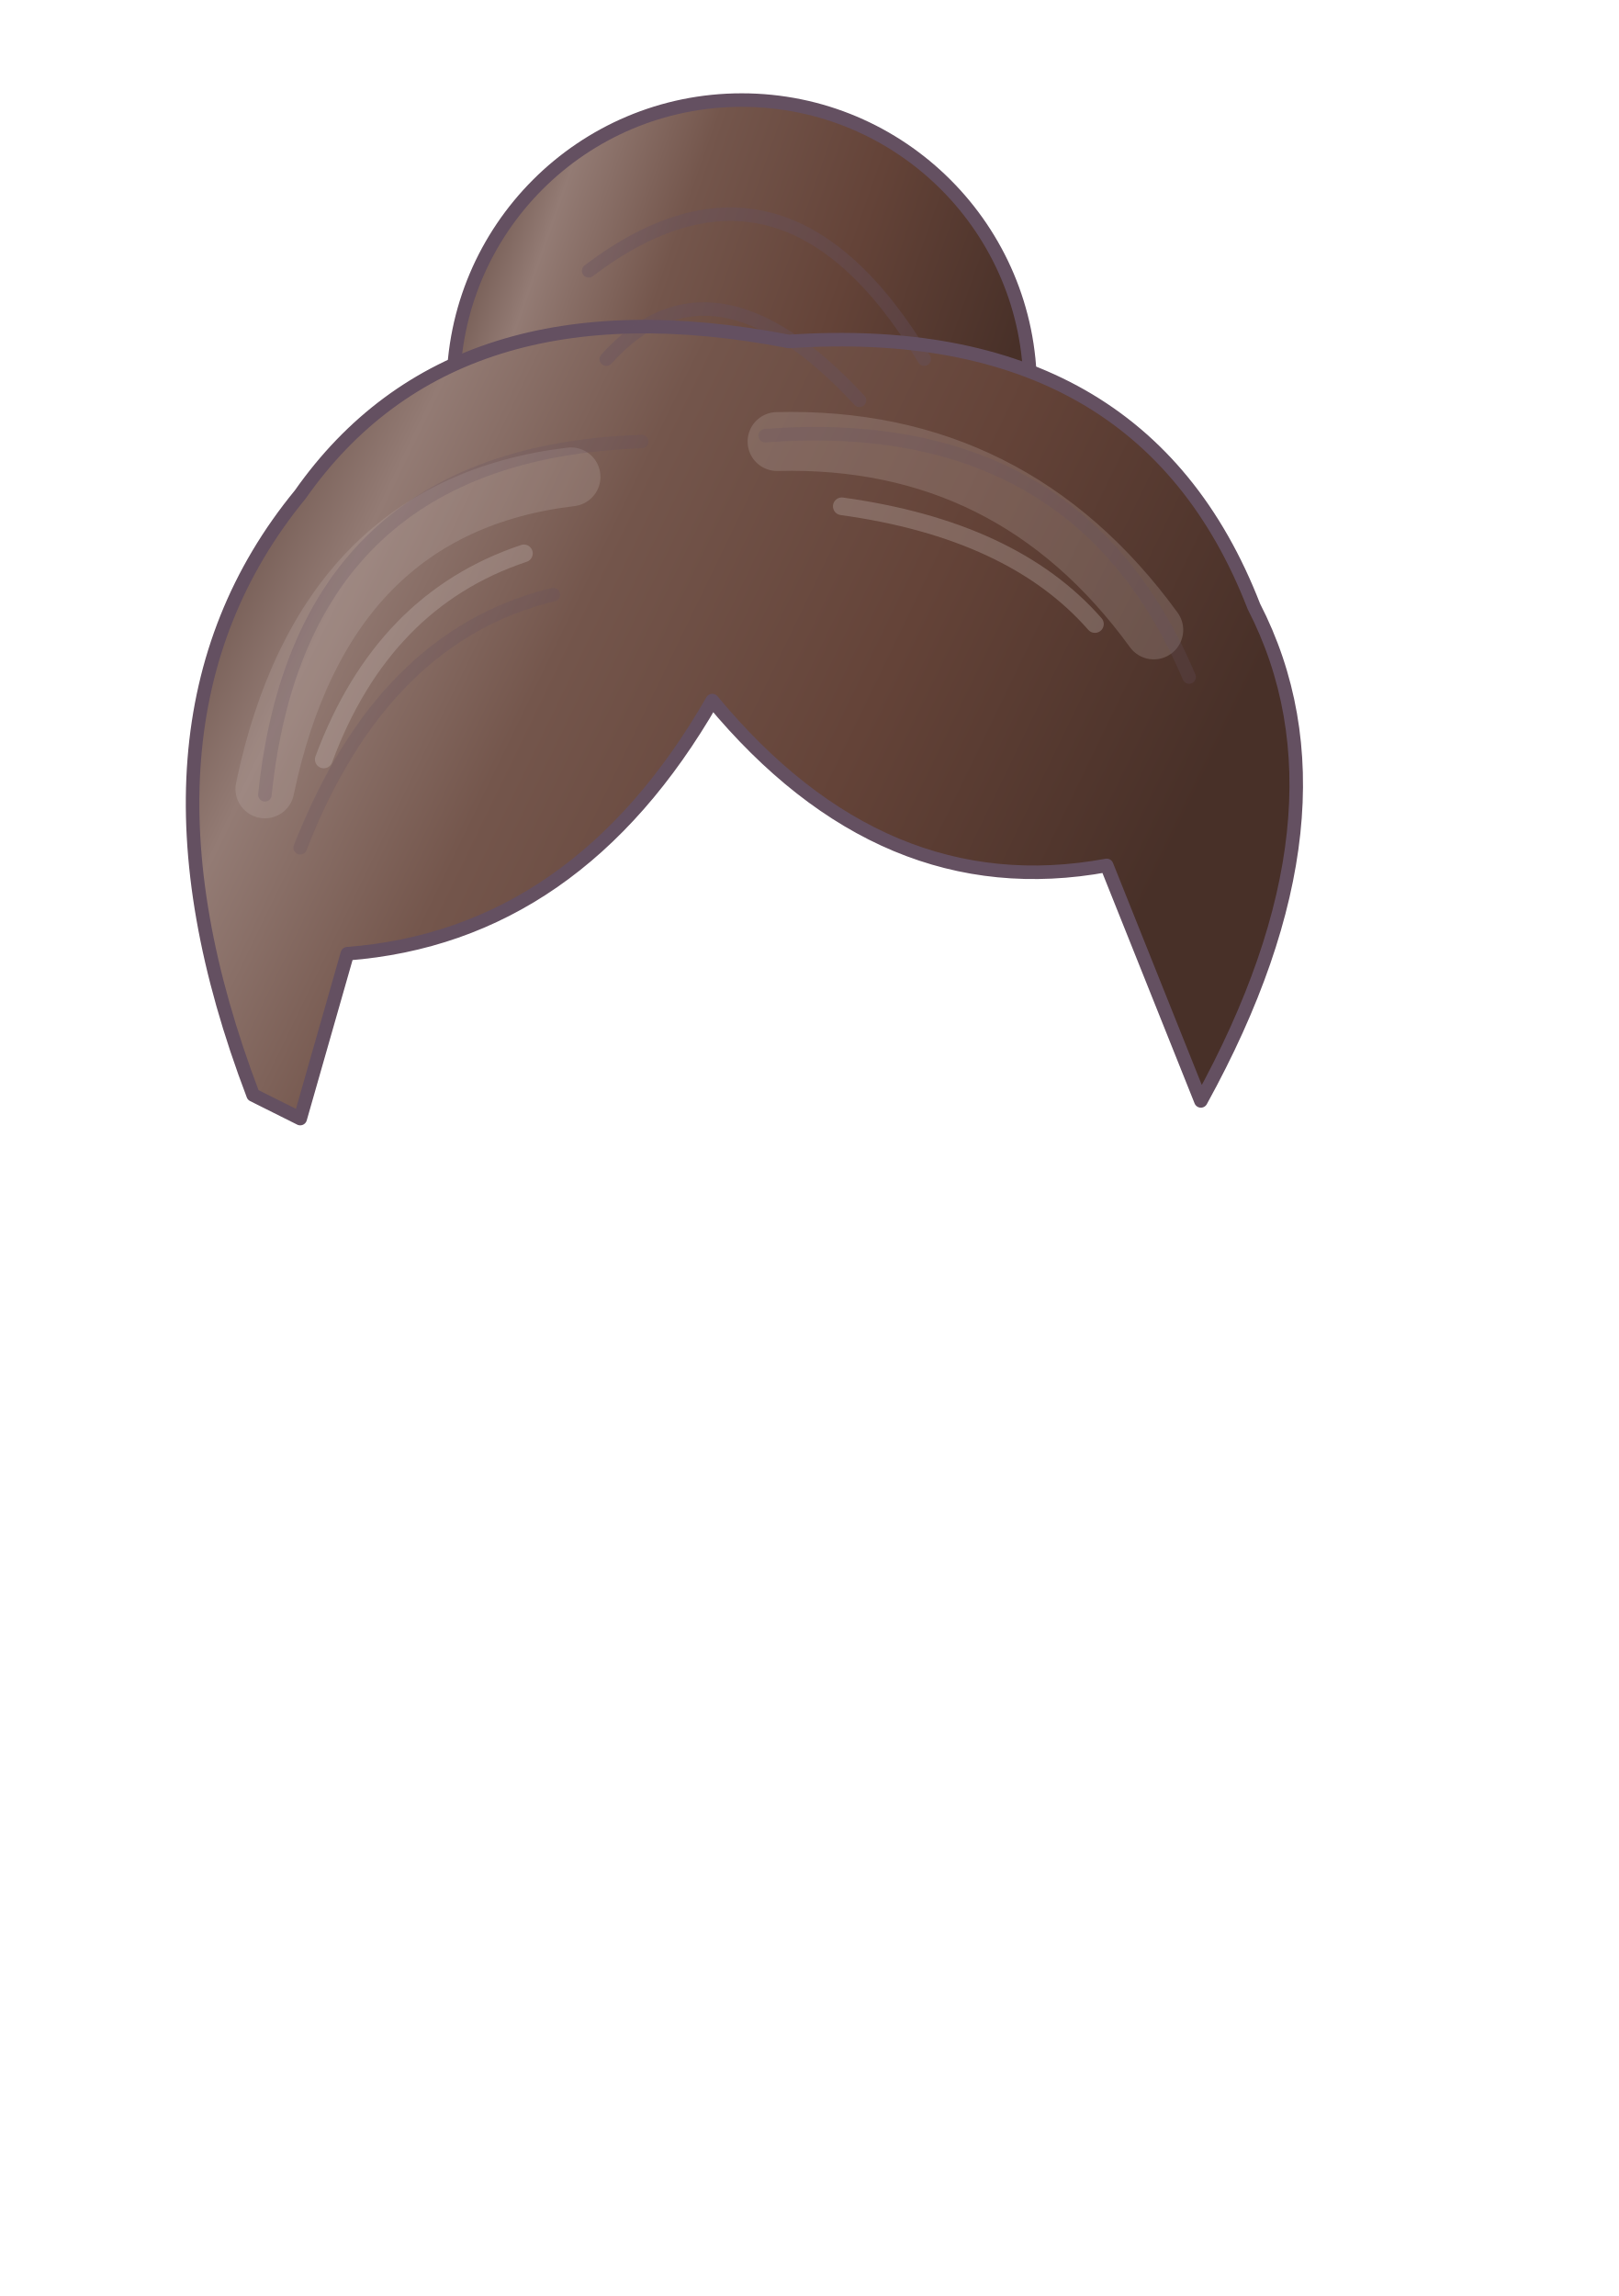
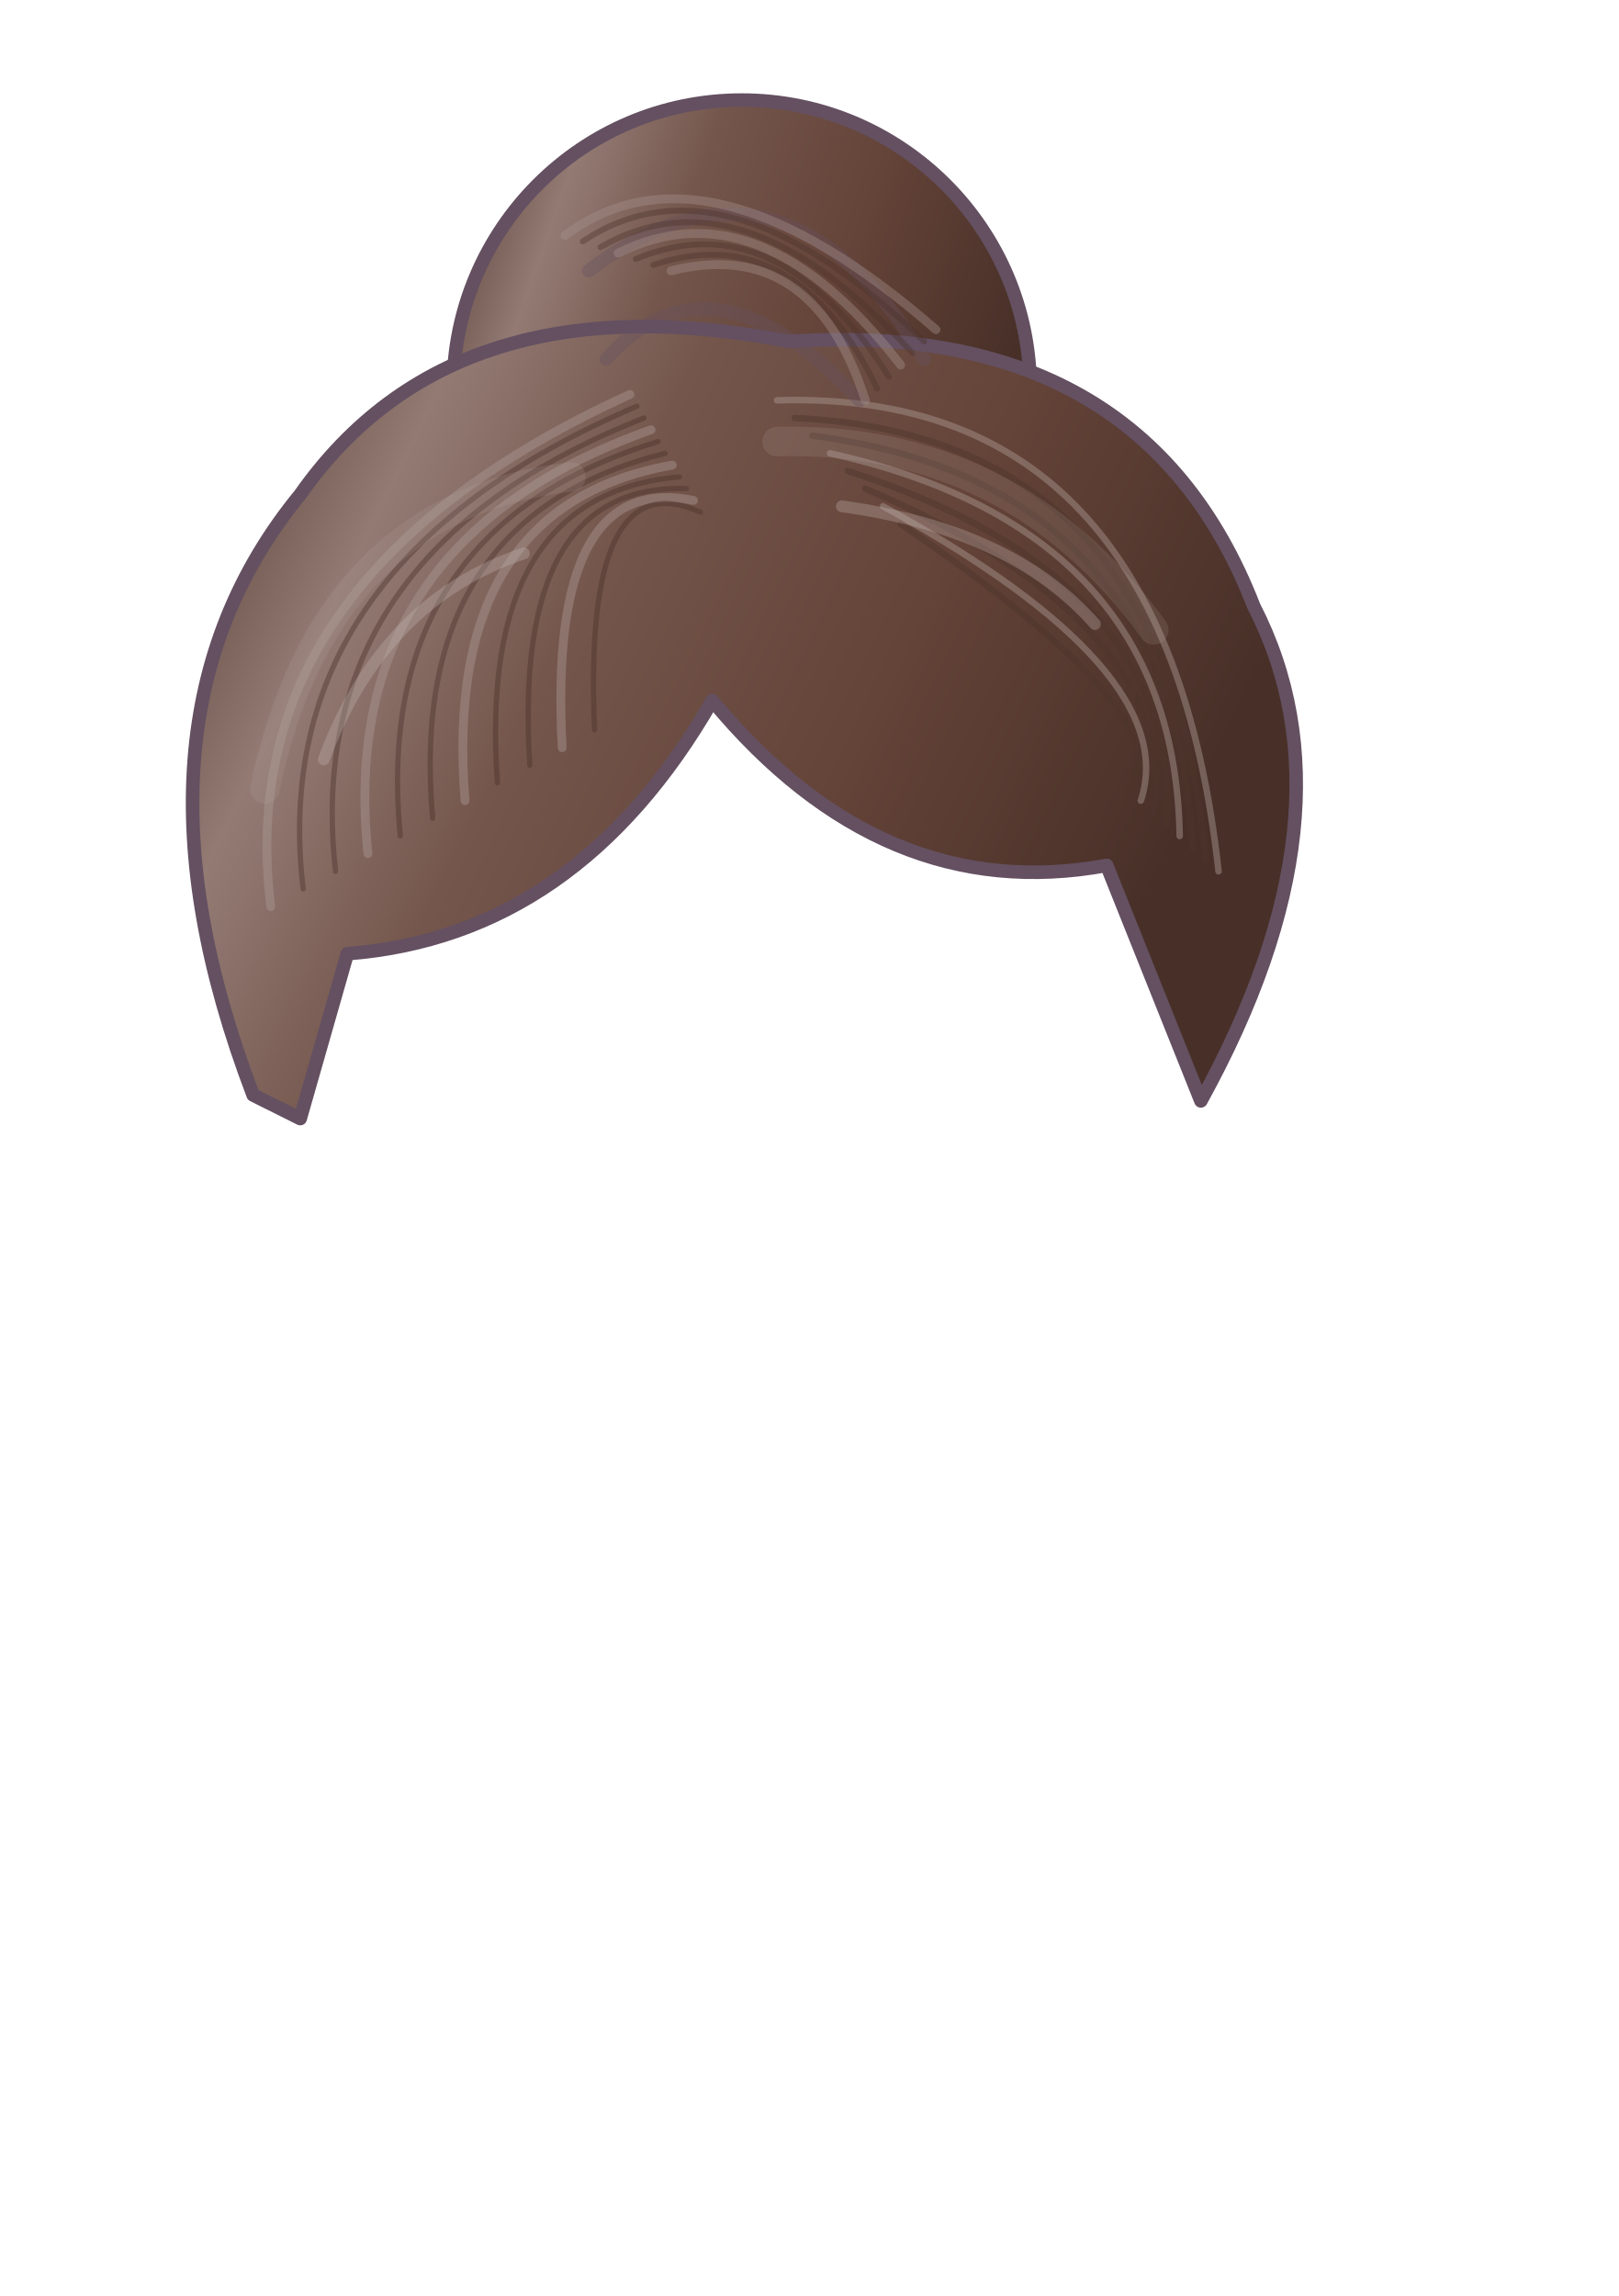
<svg xmlns="http://www.w3.org/2000/svg" width="275" height="390" viewBox="235 45 275 390" fill="none">
  <defs>
-     <linearGradient id="mq80rv0-0" x1="0" y1="0" x2="1" y2=".35">
+     <linearGradient id="mqrovtp-0" x1="0" y1="0" x2="1" y2=".35">
      <stop stop-color="#50362d" />
      <stop offset=".22" stop-color="#937b74" />
      <stop offset=".42" stop-color="#74564c" />
      <stop offset=".7" stop-color="#644338" />
      <stop offset="1" stop-color="#483028" />
    </linearGradient>
  </defs>
  <g stroke="#645061" stroke-width="2.3" stroke-linecap="round" stroke-linejoin="round">
-     <circle cx="361" cy="111" r="49" fill="url(#mq80rv0-0)" />
-     <path d="M278 231 Q254 168 286 129 Q312 92 369 103 Q429 99 448 148 Q466 183 439 232 L423 192 Q385 199 356 164 Q333 204 294 207 L286 235Z" fill="url(#mq80rv0-0)" />
-     <path d="M280 179 Q290 131 332 126 M367 120 Q407 119 431 152" fill="none" stroke="#beb0ab" stroke-width="10" opacity=".25" />
-     <path d="M290 174 Q300 147 324 139 M378 131 Q407 135 421 151" fill="none" stroke="#c9bdb9" stroke-width="3" opacity=".3" />
-     <path d="M280 180 Q286 122 344 120 M365 119 Q418 115 437 160 M286 189 Q300 153 329 146" stroke="#645061" opacity="0.24" />
+     <circle cx="361" cy="111" r="49" fill="url(#mqrovtp-0)" />
+     <path d="M278 231 Q254 168 286 129 Q312 92 369 103 Q429 99 448 148 Q466 183 439 232 L423 192 Q385 199 356 164 Q333 204 294 207 L286 235Z" fill="url(#mqrovtp-0)" />
+     <path d="M281 199 Q274 143 342 112" fill="none" stroke="#ab9994" stroke-width="1.5" opacity=".44" />
+     <path d="M286.5 196 Q280 141 343.2 114" fill="none" stroke="#4c332b" stroke-width="0.9" opacity=".44" />
+     <path d="M292 193 Q286 139 344.4 116" fill="none" stroke="#4c332b" stroke-width="0.9" opacity=".44" />
+     <path d="M297.5 190 Q292 137 345.6 118" fill="none" stroke="#ab9994" stroke-width="1.5" opacity=".44" />
+     <path d="M303 187 Q298 135 346.8 120" fill="none" stroke="#4c332b" stroke-width="0.9" opacity=".44" />
+     <path d="M308.5 184 Q304 133 348 122" fill="none" stroke="#4c332b" stroke-width="0.9" opacity=".44" />
+     <path d="M314 181 Q310 131 349.2 124" fill="none" stroke="#ab9994" stroke-width="1.5" opacity=".44" />
+     <path d="M319.5 178 Q316 129 350.4 126" fill="none" stroke="#4c332b" stroke-width="0.9" opacity=".44" />
+     <path d="M325 175 Q322 127 351.6 128" fill="none" stroke="#4c332b" stroke-width="0.9" opacity=".44" />
+     <path d="M330.5 172 Q328 125 352.8 130" fill="none" stroke="#ab9994" stroke-width="1.5" opacity=".44" />
+     <path d="M336 169 Q334 123 354 132" fill="none" stroke="#4c332b" stroke-width="0.9" opacity=".44" />
+     <path d="M367 113 Q433 111 442 193" fill="none" stroke="#aa9892" stroke-width="1.1" opacity=".46" />
+     <path d="M370 116 Q433.5 119 439.8 191" fill="none" stroke="#4d342b" stroke-width="1.1" opacity=".46" />
+     <path d="M373 119 Q434 127 437.6 189" fill="none" stroke="#4d342b" stroke-width="1.1" opacity=".46" />
+     <path d="M376 122 Q434.5 135 435.4 187" fill="none" stroke="#aa9892" stroke-width="1.1" opacity=".46" />
+     <path d="M379 125 Q435 143 433.2 185" fill="none" stroke="#4d342b" stroke-width="1.1" opacity=".46" />
+     <path d="M382 128 Q435.5 151 431 183" fill="none" stroke="#4d342b" stroke-width="1.1" opacity=".46" />
+     <path d="M385 131 Q436 159 428.8 181" fill="none" stroke="#aa9892" stroke-width="1.1" opacity=".46" />
+     <path d="M388 134 Q436.5 167 426.6 179" fill="none" stroke="#4d342b" stroke-width="1.1" opacity=".46" />
+     <path d="M280 179 Q290 131 332 126 M367 120 Q407 119 431 152" fill="none" stroke="#beb0ab" stroke-width="5" opacity=".15" />
+     <path d="M290 174 Q300 147 324 139 M378 131 Q407 135 421 151" fill="none" stroke="#c9bdb9" stroke-width="2" opacity=".3" />
    <path d="M335 91 Q368 66 392 106 M338 106 Q356 86 381 113" stroke="#645061" opacity="0.35" />
+     <path d="M331 85 Q355 67 394 101" fill="none" stroke="#a5928c" stroke-width="1.5" opacity=".4" />
+     <path d="M334 86 Q358 70 392 103" fill="none" stroke="#4b322a" stroke-width="1" opacity=".4" />
+     <path d="M337 87 Q361 73 390 105" fill="none" stroke="#4b322a" stroke-width="1" opacity=".4" />
+     <path d="M340 88 Q364 76 388 107" fill="none" stroke="#a5928c" stroke-width="1.5" opacity=".4" />
+     <path d="M343 89 Q367 79 386 109" fill="none" stroke="#4b322a" stroke-width="1" opacity=".4" />
+     <path d="M346 90 Q370 82 384 111" fill="none" stroke="#4b322a" stroke-width="1" opacity=".4" />
+     <path d="M349 91 Q373 85 382 113" fill="none" stroke="#a5928c" stroke-width="1.5" opacity=".4" />
  </g>
</svg>
